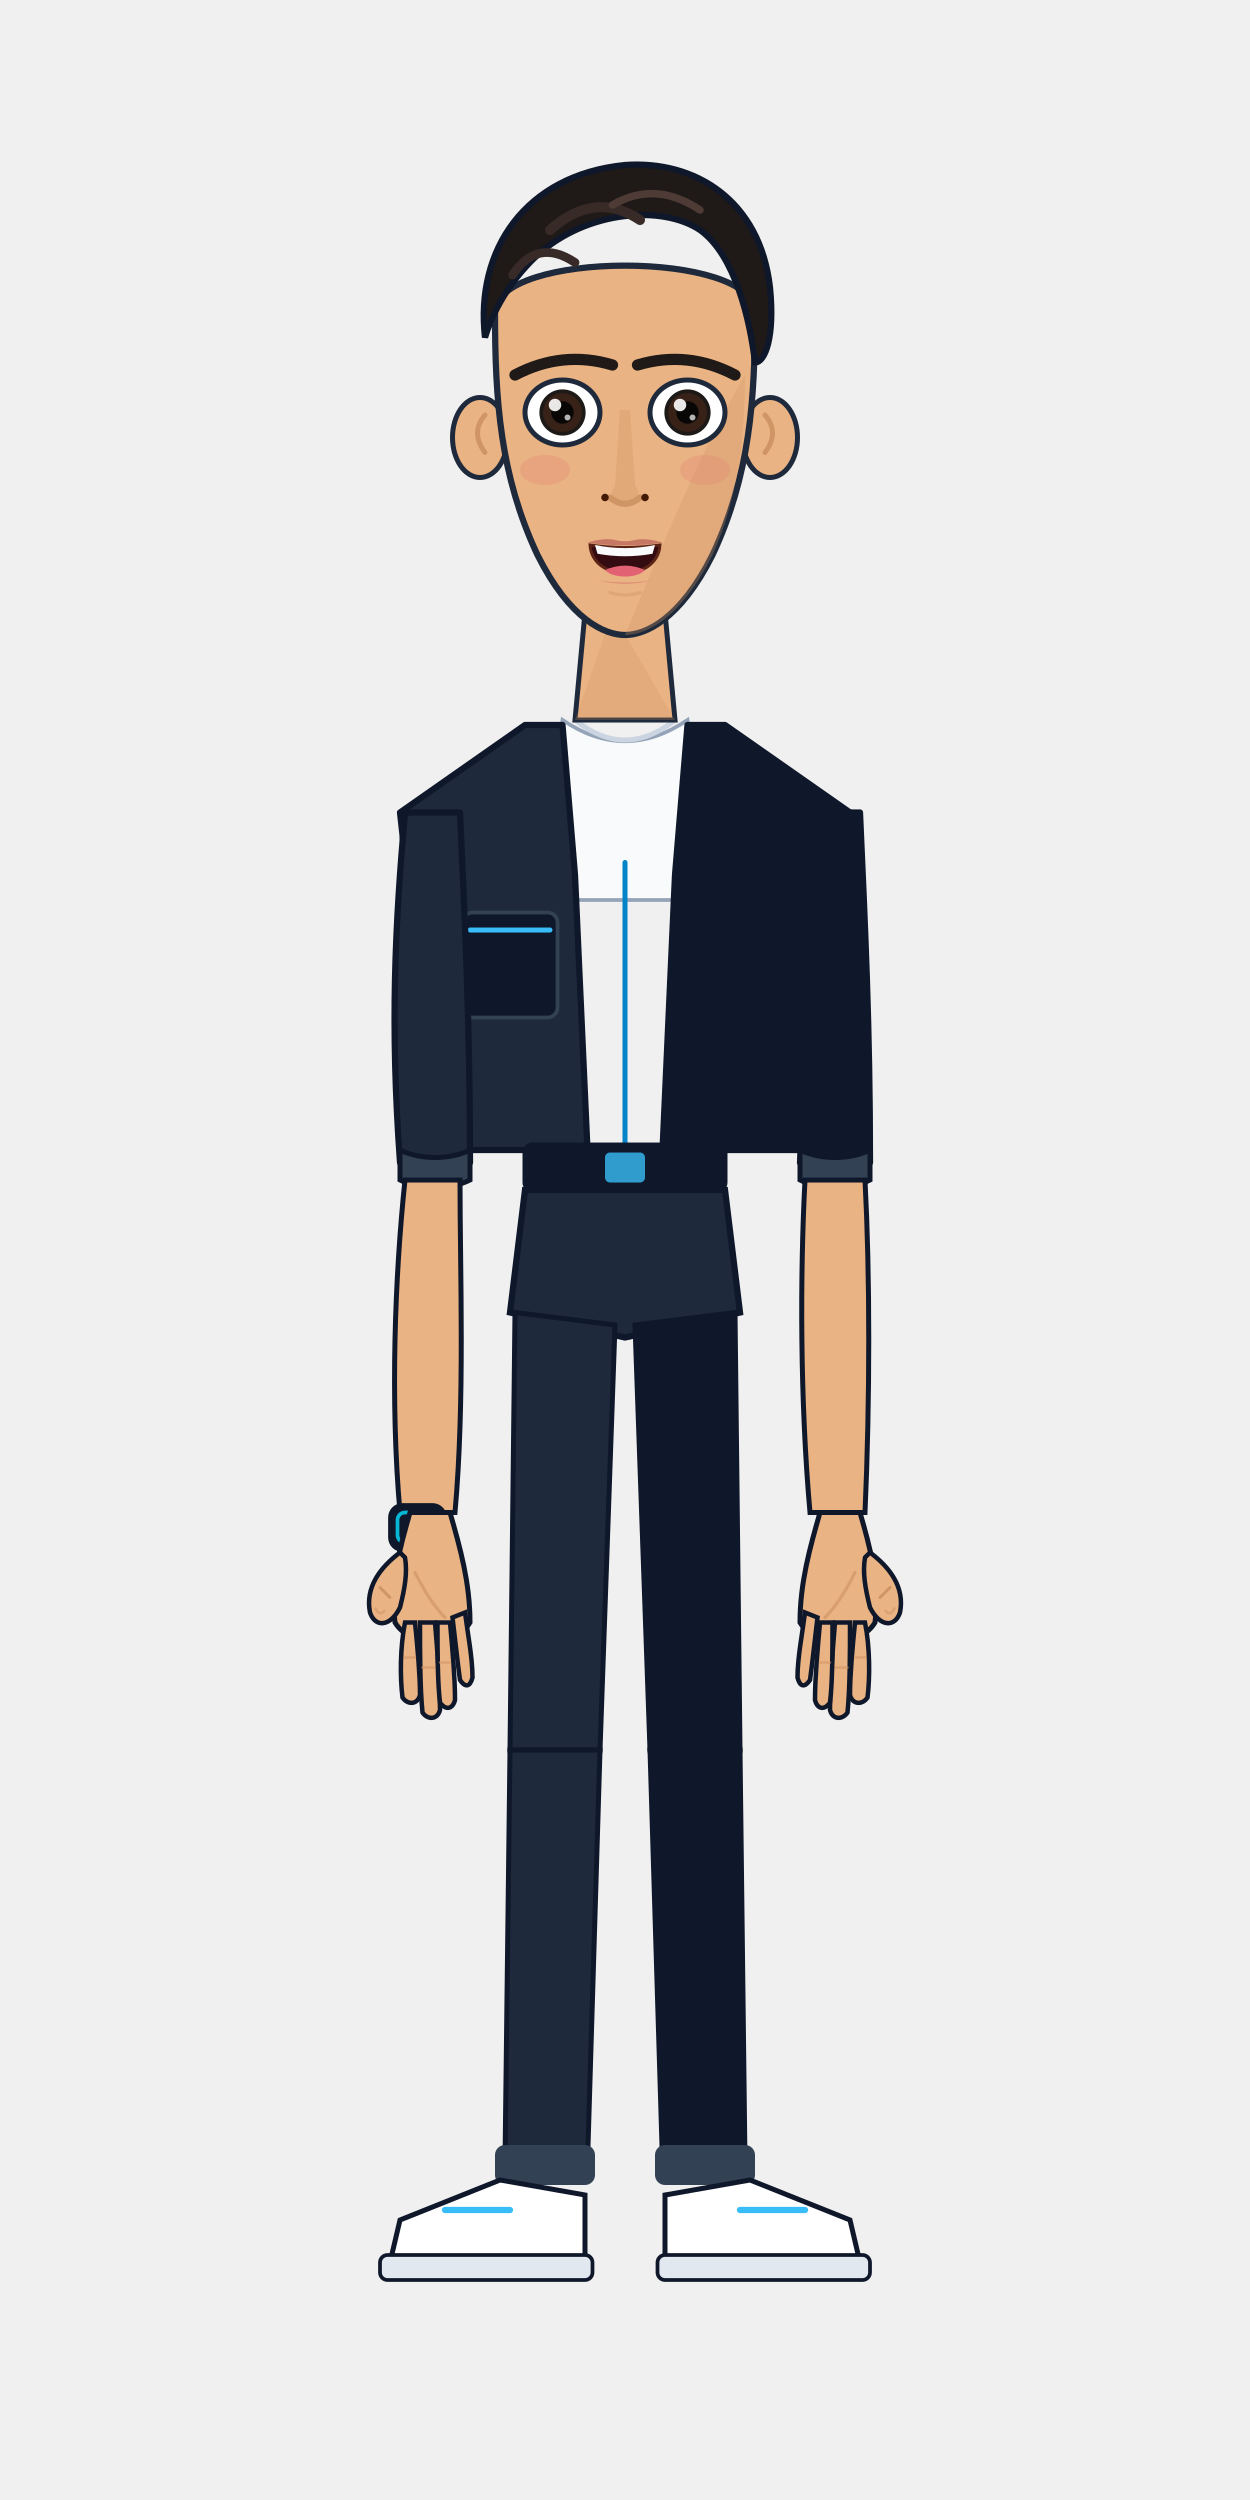
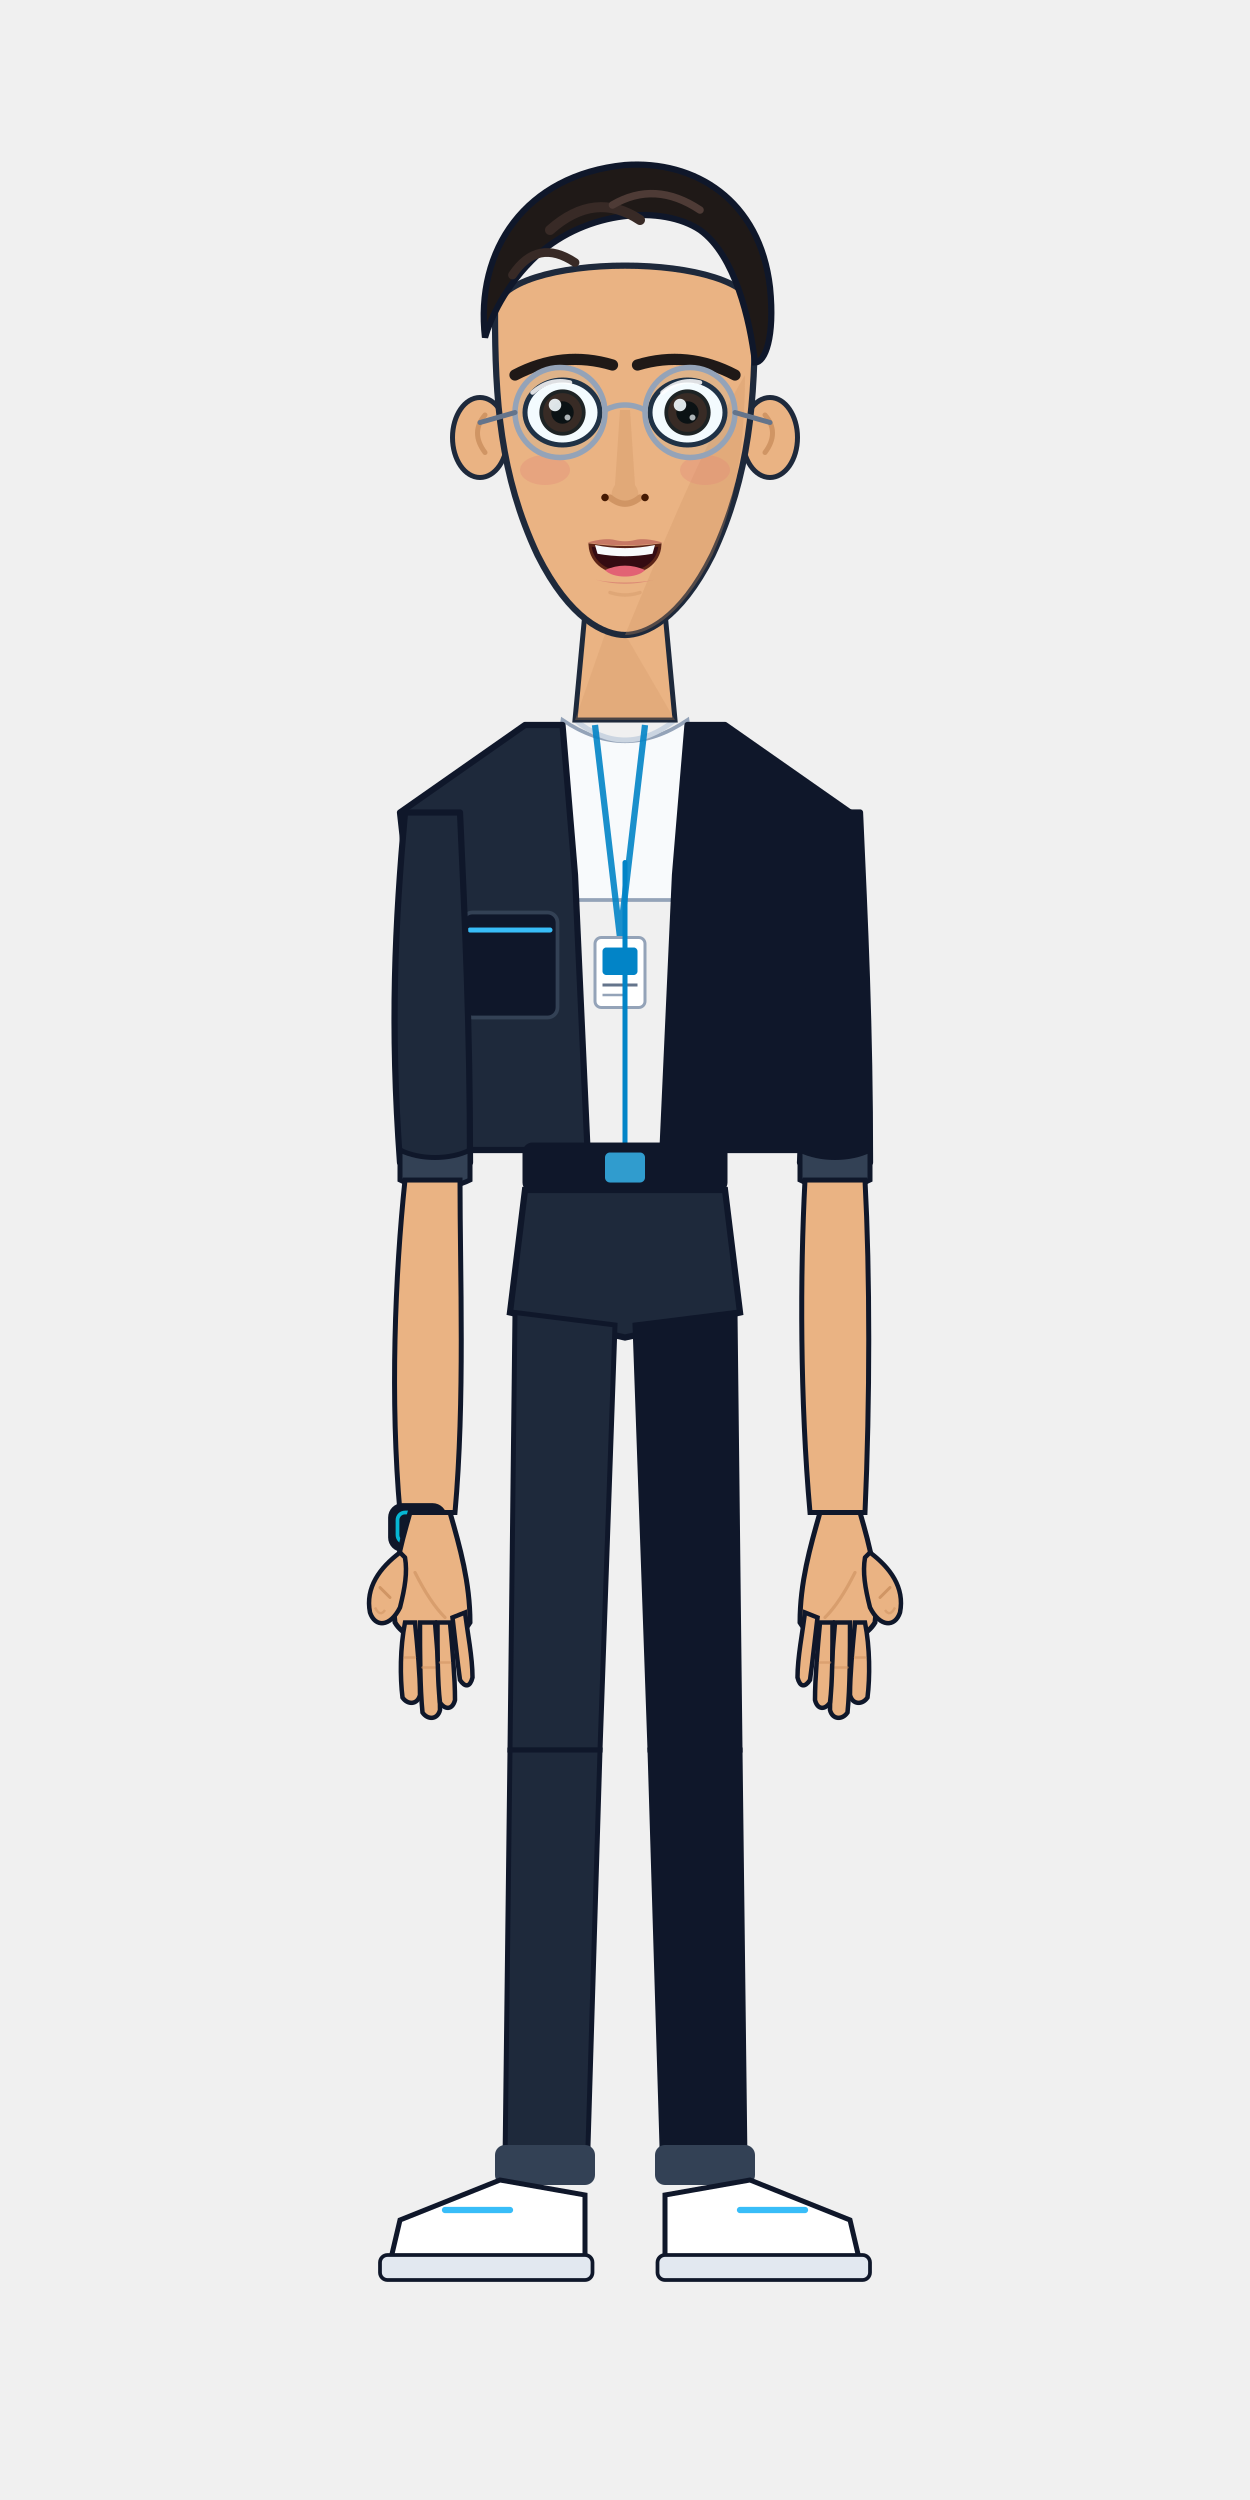
<svg xmlns="http://www.w3.org/2000/svg" viewBox="0 50 500 1000" width="500" height="1000">
  <g id="modern_character_root">
    <path d="M 210 526 L 290 526 L 296 575 L 250 585 L 204 575 Z" fill="#1e293b" stroke="#0f172a" stroke-width="2.5" />
    <path d="M 206 575 L 246 580 L 240 750 L 204 750 Z" fill="#1e293b" stroke="#0f172a" stroke-width="2" />
    <path d="M 204 750 L 240 750 L 235 915 L 202 915 Z" fill="#1e293b" stroke="#0f172a" stroke-width="2" />
    <rect x="198" y="908" width="40" height="16" rx="4" fill="#334155" />
    <path d="M 254 580 L 294 575 L 296 750 L 260 750 Z" fill="#0f172a" stroke="#0f172a" stroke-width="2" />
    <path d="M 260 750 L 296 750 L 298 915 L 265 915 Z" fill="#0f172a" stroke="#0f172a" stroke-width="2" />
    <rect x="262" y="908" width="40" height="16" rx="4" fill="#334155" />
    <path d="M 156 955 L 234 955 L 234 928 L 200 922 L 160 938 Z" fill="#ffffff" stroke="#0f172a" stroke-width="2" />
    <rect x="152" y="952" width="85" height="10" rx="3" fill="#e2e8f0" stroke="#0f172a" stroke-width="1.5" />
    <line x1="178" y1="934" x2="204" y2="934" stroke="#38bdf8" stroke-width="2.5" stroke-linecap="round" />
    <path d="M 266 955 L 344 955 L 340 938 L 300 922 L 266 928 Z" fill="#ffffff" stroke="#0f172a" stroke-width="2" />
    <rect x="263" y="952" width="85" height="10" rx="3" fill="#e2e8f0" stroke="#0f172a" stroke-width="1.5" />
    <line x1="296" y1="934" x2="322" y2="934" stroke="#38bdf8" stroke-width="2.5" stroke-linecap="round" />
    <path d="M 225 338 Q 250 355 275 338 L 285 410 L 215 410 Z" fill="#f8fafc" stroke="#94a3b8" stroke-width="1.5" />
    <path d="M 230 338 Q 250 354 270 338" stroke="#cbd5e1" stroke-width="2" fill="none" />
    <path d="M 210 340 L 160 375 L 175 510 L 235 510 L 230 400 L 225 340 Z" fill="#1e293b" stroke="#0f172a" stroke-width="2.5" stroke-linejoin="round" />
    <path d="M 290 340 L 340 375 L 325 510 L 265 510 L 270 400 L 275 340 Z" fill="#0f172a" stroke="#0f172a" stroke-width="2.5" stroke-linejoin="round" />
+     <path d="M 238 340 L 248 425 L 258 340" stroke="#0284c7" stroke-width="2.5" fill="none" opacity="0.9" />
+     <rect x="238" y="425" width="20" height="28" rx="2.5" fill="#ffffff" stroke="#94a3b8" stroke-width="1.2" />
+     <rect x="241" y="429" width="14" height="11" rx="1.5" fill="#0284c7" />
+     <line x1="241" y1="444" x2="255" y2="444" stroke="#64748b" stroke-width="1.2" />
+     <line x1="241" y1="448" x2="250" y2="448" stroke="#94a3b8" stroke-width="1" />
    <line x1="250" y1="395" x2="250" y2="510" stroke="#0284c7" stroke-width="2" stroke-linecap="round" />
    <rect x="185" y="415" width="38" height="42" rx="4" fill="#0f172a" stroke="#334155" stroke-width="1.5" />
    <line x1="188" y1="422" x2="220" y2="422" stroke="#38bdf8" stroke-width="2" stroke-linecap="round" />
    <rect x="210" y="508" width="80" height="18" rx="3" fill="#0f172a" stroke="#0f172a" stroke-width="2" />
    <rect x="242" y="511" width="16" height="12" rx="2" fill="#38bdf8" opacity="0.8" />
    <path d="M 162 375 C 158 420, 156 460, 160 515 C 168 518, 182 518, 188 515 C 188 460, 186 420, 184 375 Z" fill="#1e293b" stroke="#0f172a" stroke-width="2.5" stroke-linejoin="round" />
    <path d="M 160 510 C 168 514, 180 514, 188 510 L 188 522 C 180 526, 168 526, 160 522 Z" fill="#334155" stroke="#0f172a" stroke-width="2" />
    <path d="M 162 522 C 158 560, 156 610, 160 655 L 182 655 C 186 610, 184 560, 184 522 Z" fill="#eab383" stroke="#0f172a" stroke-width="2" />
    <rect x="156" y="652" width="22" height="18" rx="5" fill="#0f172a" stroke="#0f172a" stroke-width="1.5" />
    <rect x="159" y="655" width="16" height="12" rx="3" fill="#0f172a" stroke="#06b6d4" stroke-width="1.5" />
    <circle cx="167" cy="661" r="3" fill="#06b6d4" opacity="0.85" />
    <g id="human_hand_l" transform="translate(164, 655) scale(1, 1)">
      <path d="M 0 0 C -4 14, -8 28, -6 44 C 0 54, 18 54, 24 44 C 24 28, 20 14, 16 0 Z" fill="#eab383" stroke="#0f172a" stroke-width="2" />
      <path d="M -4 16 C -12 22, -18 30, -16 40 C -14 46, -8 46, -4 38 C -2 30, -1 24, -2 18 Z" fill="#eab383" stroke="#0f172a" stroke-width="1.8" stroke-linejoin="round" />
      <line x1="-12" y1="30" x2="-8" y2="34" stroke="#d09564" stroke-width="1.2" stroke-linecap="round" />
      <path d="M -14 38 Q -12 42 -10 39" stroke="#d09564" stroke-width="1" fill="none" opacity="0.6" />
      <path d="M -2 44 C -4 54, -4 66, -3 74 C -1 77, 3 77, 4 73 C 4 65, 3 54, 2 44 Z" fill="#eab383" stroke="#0f172a" stroke-width="1.8" />
      <line x1="-2" y1="58" x2="2" y2="58" stroke="#d09564" stroke-width="1" stroke-linecap="round" opacity="0.6" />
      <path d="M 4 44 C 4 56, 4 70, 5 80 C 7 83, 11 83, 12 79 C 12 69, 11 56, 10 44 Z" fill="#eab383" stroke="#0f172a" stroke-width="1.8" />
      <line x1="5" y1="62" x2="10" y2="62" stroke="#d09564" stroke-width="1" stroke-linecap="round" opacity="0.6" />
      <path d="M 11 44 C 11 55, 11 68, 12 76 C 14 79, 17 79, 18 75 C 18 66, 17 55, 16 44 Z" fill="#eab383" stroke="#0f172a" stroke-width="1.8" />
      <line x1="12" y1="60" x2="16" y2="60" stroke="#d09564" stroke-width="1" stroke-linecap="round" opacity="0.6" />
      <path d="M 17 42 C 18 50, 19 60, 20 67 C 22 70, 24 70, 25 66 C 25 58, 23 48, 22 40 Z" fill="#eab383" stroke="#0f172a" stroke-width="1.8" />
      <path d="M 2 24 C 6 32, 10 38, 14 42" stroke="#d09564" stroke-width="1.3" fill="none" stroke-linecap="round" opacity="0.7" />
    </g>
    <path d="M 315 375 C 320 420, 324 460, 320 515 C 328 518, 342 518, 348 515 C 348 460, 346 420, 344 375 Z" fill="#0f172a" stroke="#0f172a" stroke-width="2.5" stroke-linejoin="round" />
    <path d="M 320 510 C 328 514, 340 514, 348 510 L 348 522 C 340 526, 328 526, 320 522 Z" fill="#334155" stroke="#0f172a" stroke-width="2" />
    <path d="M 322 522 C 320 560, 320 610, 324 655 L 346 655 C 348 610, 348 560, 346 522 Z" fill="#eab383" stroke="#0f172a" stroke-width="2" />
    <g id="human_hand_r" transform="translate(344, 655) scale(-1, 1)">
      <path d="M 0 0 C -4 14, -8 28, -6 44 C 0 54, 18 54, 24 44 C 24 28, 20 14, 16 0 Z" fill="#eab383" stroke="#0f172a" stroke-width="2" />
      <path d="M -4 16 C -12 22, -18 30, -16 40 C -14 46, -8 46, -4 38 C -2 30, -1 24, -2 18 Z" fill="#eab383" stroke="#0f172a" stroke-width="1.8" stroke-linejoin="round" />
      <line x1="-12" y1="30" x2="-8" y2="34" stroke="#d09564" stroke-width="1.2" stroke-linecap="round" />
      <path d="M -14 38 Q -12 42 -10 39" stroke="#d09564" stroke-width="1" fill="none" opacity="0.6" />
      <path d="M -2 44 C -4 54, -4 66, -3 74 C -1 77, 3 77, 4 73 C 4 65, 3 54, 2 44 Z" fill="#eab383" stroke="#0f172a" stroke-width="1.8" />
      <line x1="-2" y1="58" x2="2" y2="58" stroke="#d09564" stroke-width="1" stroke-linecap="round" opacity="0.6" />
      <path d="M 4 44 C 4 56, 4 70, 5 80 C 7 83, 11 83, 12 79 C 12 69, 11 56, 10 44 Z" fill="#eab383" stroke="#0f172a" stroke-width="1.8" />
      <line x1="5" y1="62" x2="10" y2="62" stroke="#d09564" stroke-width="1" stroke-linecap="round" opacity="0.6" />
      <path d="M 11 44 C 11 55, 11 68, 12 76 C 14 79, 17 79, 18 75 C 18 66, 17 55, 16 44 Z" fill="#eab383" stroke="#0f172a" stroke-width="1.8" />
      <line x1="12" y1="60" x2="16" y2="60" stroke="#d09564" stroke-width="1" stroke-linecap="round" opacity="0.6" />
      <path d="M 17 42 C 18 50, 19 60, 20 67 C 22 70, 24 70, 25 66 C 25 58, 23 48, 22 40 Z" fill="#eab383" stroke="#0f172a" stroke-width="1.8" />
      <path d="M 2 24 C 6 32, 10 38, 14 42" stroke="#d09564" stroke-width="1.3" fill="none" stroke-linecap="round" opacity="0.7" />
    </g>
    <path d="M 234 295 L 230 338 L 270 338 L 266 295 Z" fill="#eab383" stroke="#1e293b" stroke-width="2" />
    <path d="M 245 295 L 230 338 L 270 338 Z" fill="#d09564" opacity="0.25" />
    <ellipse cx="192" cy="225" rx="11" ry="16" fill="#eab383" stroke="#1e293b" stroke-width="2" />
    <path d="M 194 216 Q 188 223 194 231" stroke="#d09564" stroke-width="2" fill="none" stroke-linecap="round" />
    <ellipse cx="308" cy="225" rx="11" ry="16" fill="#eab383" stroke="#1e293b" stroke-width="2" />
    <path d="M 306 216 Q 312 223 306 231" stroke="#d09564" stroke-width="2" fill="none" stroke-linecap="round" />
    <path d="M 198 175               C 198 150, 302 150, 302 175               C 302 210, 300 240, 285 272               C 272 298, 258 304, 250 304               C 242 304, 228 298, 215 272               C 200 240, 198 210, 198 175 Z" fill="#eab383" stroke="#1e293b" stroke-width="2.5" />
    <path d="M 250 304 C 258 304, 272 298, 285 272 C 295 250, 298 225, 298 200 C 280 230, 260 280, 250 304 Z" fill="#d09564" opacity="0.3" />
    <ellipse cx="218" cy="238" rx="10" ry="6" fill="#e28878" opacity="0.35" />
    <ellipse cx="282" cy="238" rx="10" ry="6" fill="#e28878" opacity="0.35" />
    <path d="M 194 185              C 190 150, 210 120, 250 116              C 278 114, 304 130, 308 165              C 310 185, 306 195, 302 195              C 300 178, 294 152, 280 142              C 265 132, 235 134, 215 152              C 202 164, 196 178, 194 185 Z" fill="#1f1917" stroke="#0f172a" stroke-width="2.5" />
    <path d="M 220 142 Q 238 126 256 138" stroke="#382a26" stroke-width="4" stroke-linecap="round" fill="none" />
    <path d="M 245 132 Q 262 122 280 134" stroke="#4e3b36" stroke-width="3" stroke-linecap="round" fill="none" />
    <path d="M 205 160 Q 215 145 230 155" stroke="#382a26" stroke-width="3.5" stroke-linecap="round" fill="none" />
    <path d="M 206 200 Q 225 190 245 196" stroke="#1f1917" stroke-width="4.5" stroke-linecap="round" fill="none" />
    <path d="M 255 196 Q 275 190 294 200" stroke="#1f1917" stroke-width="4.5" stroke-linecap="round" fill="none" />
    <ellipse cx="225" cy="215" rx="15" ry="13" fill="#ffffff" stroke="#1e293b" stroke-width="2" />
    <circle cx="225" cy="215" r="8.5" fill="#382218" stroke="#1c1917" stroke-width="1.5" />
    <circle cx="225" cy="215" r="4.5" fill="#090706" />
    <circle cx="222" cy="212" r="2.5" fill="#ffffff" opacity="0.9" />
    <circle cx="227" cy="217" r="1.2" fill="#ffffff" opacity="0.7" />
    <ellipse cx="275" cy="215" rx="15" ry="13" fill="#ffffff" stroke="#1e293b" stroke-width="2" />
    <circle cx="275" cy="215" r="8.5" fill="#382218" stroke="#1c1917" stroke-width="1.5" />
    <circle cx="275" cy="215" r="4.5" fill="#090706" />
    <circle cx="272" cy="212" r="2.5" fill="#ffffff" opacity="0.9" />
    <circle cx="277" cy="217" r="1.2" fill="#ffffff" opacity="0.7" />
+     <circle cx="224" cy="215" r="18" fill="#38bdf8" fill-opacity="0.06" stroke="#94a3b8" stroke-width="2.2" />
+     <path d="M 213 207 Q 220 201 228 203" stroke="#ffffff" stroke-width="1.8" stroke-linecap="round" fill="none" opacity="0.85" />
+     <circle cx="276" cy="215" r="18" fill="#38bdf8" fill-opacity="0.06" stroke="#94a3b8" stroke-width="2.2" />
+     <path d="M 265 207 Q 272 201 280 203" stroke="#ffffff" stroke-width="1.8" stroke-linecap="round" fill="none" opacity="0.85" />
+     <path d="M 242 214 Q 250 210 258 214" stroke="#94a3b8" stroke-width="2.2" stroke-linecap="round" fill="none" />
+     <path d="M 206 215 L 192 219" stroke="#64748b" stroke-width="2" stroke-linecap="round" />
+     <path d="M 294 215 L 308 219" stroke="#64748b" stroke-width="2" stroke-linecap="round" />
    <path d="M 248 214 L 246 244 Q 242 250 250 252 Q 258 250 254 244 L 252 214" fill="#d09564" opacity="0.35" />
    <path d="M 244 249 Q 250 254 256 249" stroke="#d09564" stroke-width="2.5" stroke-linecap="round" fill="none" />
    <circle cx="242" cy="249" r="1.5" fill="#451a03" />
    <circle cx="258" cy="249" r="1.5" fill="#451a03" />
    <path d="M 235 267 Q 242 265 246 266 Q 250 267 254 266 Q 258 265 265 267 C 258 268.5, 242 268.5, 235 267 Z" fill="#c77864" />
    <path d="M 236 268 Q 250 270 264 268 C 263 283, 237 283, 236 268 Z" fill="#350b12" stroke="#5c2417" stroke-width="1.2" />
    <path d="M 238 268 Q 250 270.5 262 268 L 261 271.5 Q 250 273.5 239 271.5 Z" fill="#f8fafc" />
    <path d="M 242 278 Q 250 274.5 258 278 C 255 281.5, 245 281.5, 242 278 Z" fill="#e26274" />
    <path d="M 237 281.5 Q 250 285.5 263 281.5 C 257 283.5, 243 283.5, 237 281.5 Z" fill="#dc8a75" />
    <path d="M 244 287 Q 250 289 256 287" stroke="#d09564" stroke-width="1.4" fill="none" opacity="0.4" stroke-linecap="round" />
  </g>
</svg>
